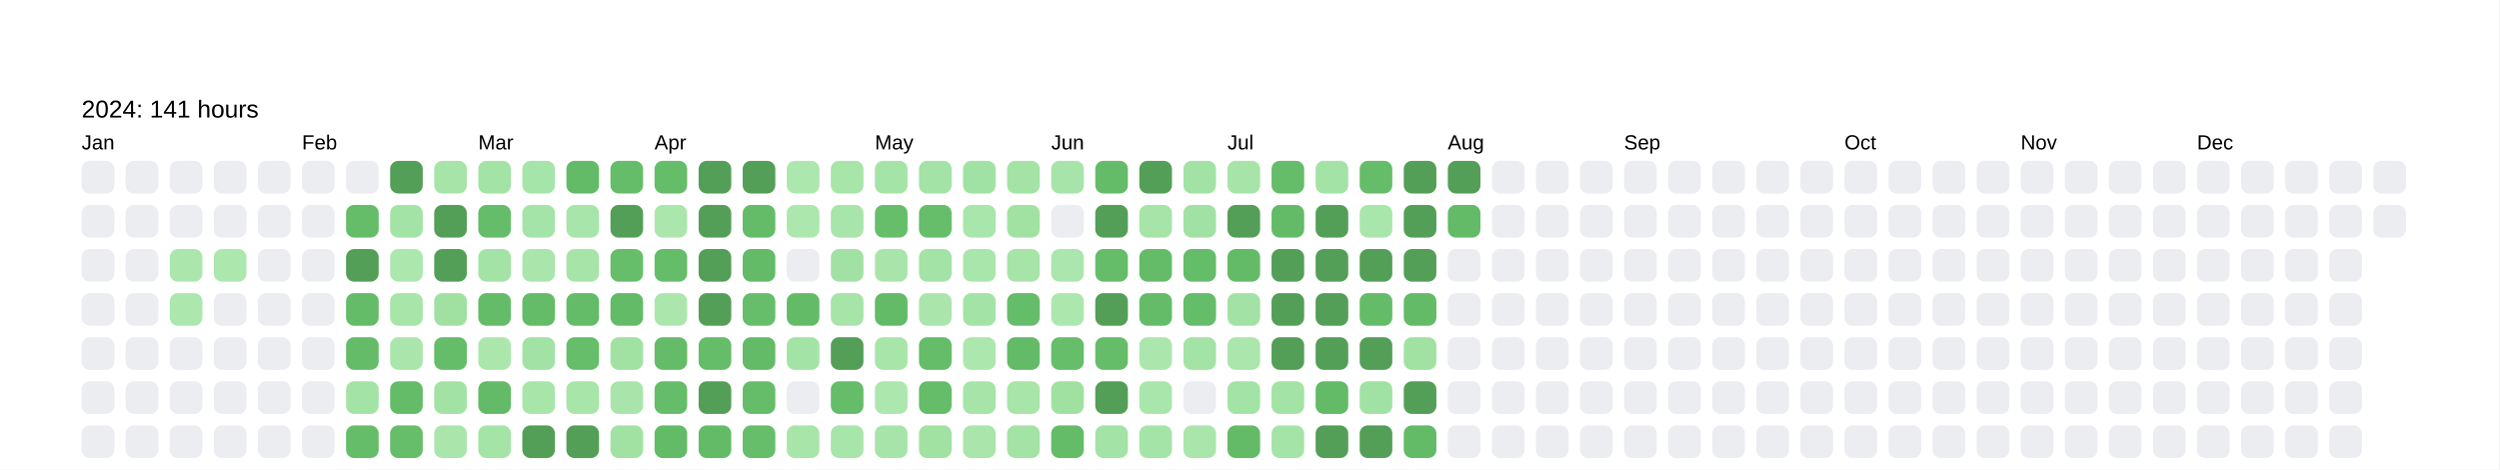
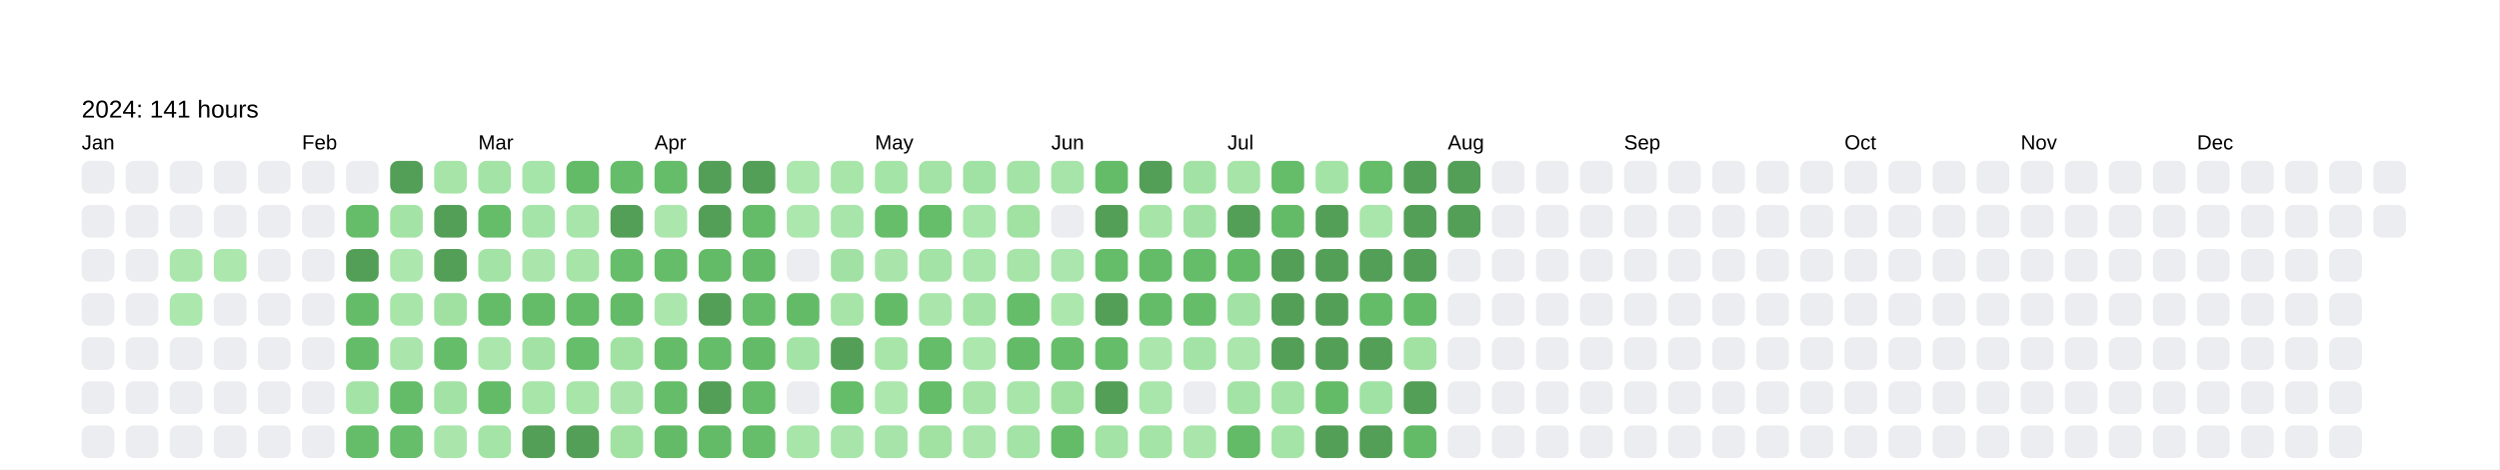
<svg xmlns="http://www.w3.org/2000/svg" baseProfile="full" height="57.5mm" version="1.1" viewBox="0,0,306.2,57.5" width="306.2mm">
  <defs />
  <rect fill="#FFFFFF" height="57.5" width="306.2" x="0" y="0" />
  <text fill="#000000" style="font-size:6px; font-family:Arial; font-weight:bold;" x="10" y="10" />
  <text fill="#000000" style="font-size:3px; font-family:Arial;" x="10" y="14.4">2024: 141 hours</text>
  <text fill="#000000" style="font-size:2.5px; font-family:Arial" x="10" y="18.3">Jan</text>
  <rect fill="#EBEDF0" height="4" rx="1" ry="1" width="4" x="10" y="19.7" />
  <rect fill="#EBEDF0" height="4" rx="1" ry="1" width="4" x="10" y="25.1" />
  <rect fill="#EBEDF0" height="4" rx="1" ry="1" width="4" x="10" y="30.5" />
  <rect fill="#EBEDF0" height="4" rx="1" ry="1" width="4" x="10" y="35.9" />
  <rect fill="#EBEDF0" height="4" rx="1" ry="1" width="4" x="10" y="41.3" />
  <rect fill="#EBEDF0" height="4" rx="1" ry="1" width="4" x="10" y="46.7" />
  <rect fill="#EBEDF0" height="4" rx="1" ry="1" width="4" x="10" y="52.1" />
  <rect fill="#EBEDF0" height="4" rx="1" ry="1" width="4" x="15.4" y="19.7" />
  <rect fill="#EBEDF0" height="4" rx="1" ry="1" width="4" x="15.4" y="25.1" />
  <rect fill="#EBEDF0" height="4" rx="1" ry="1" width="4" x="15.4" y="30.5" />
  <rect fill="#EBEDF0" height="4" rx="1" ry="1" width="4" x="15.4" y="35.9" />
  <rect fill="#EBEDF0" height="4" rx="1" ry="1" width="4" x="15.4" y="41.3" />
  <rect fill="#EBEDF0" height="4" rx="1" ry="1" width="4" x="15.4" y="46.7" />
  <rect fill="#EBEDF0" height="4" rx="1" ry="1" width="4" x="15.4" y="52.1" />
  <rect fill="#EBEDF0" height="4" rx="1" ry="1" width="4" x="20.8" y="19.7" />
  <rect fill="#EBEDF0" height="4" rx="1" ry="1" width="4" x="20.8" y="25.1" />
  <rect fill="#abe7ad" height="4" rx="1" ry="1" width="4" x="20.8" y="30.5" />
  <rect fill="#ace7ae" height="4" rx="1" ry="1" width="4" x="20.8" y="35.9" />
  <rect fill="#EBEDF0" height="4" rx="1" ry="1" width="4" x="20.8" y="41.3" />
  <rect fill="#EBEDF0" height="4" rx="1" ry="1" width="4" x="20.8" y="46.7" />
  <rect fill="#EBEDF0" height="4" rx="1" ry="1" width="4" x="20.8" y="52.1" />
  <rect fill="#EBEDF0" height="4" rx="1" ry="1" width="4" x="26.2" y="19.7" />
  <rect fill="#EBEDF0" height="4" rx="1" ry="1" width="4" x="26.2" y="25.1" />
  <rect fill="#ace7ae" height="4" rx="1" ry="1" width="4" x="26.2" y="30.5" />
  <rect fill="#EBEDF0" height="4" rx="1" ry="1" width="4" x="26.2" y="35.9" />
  <rect fill="#EBEDF0" height="4" rx="1" ry="1" width="4" x="26.2" y="41.3" />
  <rect fill="#EBEDF0" height="4" rx="1" ry="1" width="4" x="26.2" y="46.7" />
  <rect fill="#EBEDF0" height="4" rx="1" ry="1" width="4" x="26.2" y="52.1" />
  <rect fill="#EBEDF0" height="4" rx="1" ry="1" width="4" x="31.6" y="19.7" />
  <rect fill="#EBEDF0" height="4" rx="1" ry="1" width="4" x="31.6" y="25.1" />
  <rect fill="#EBEDF0" height="4" rx="1" ry="1" width="4" x="31.6" y="30.5" />
  <rect fill="#EBEDF0" height="4" rx="1" ry="1" width="4" x="31.6" y="35.9" />
  <rect fill="#EBEDF0" height="4" rx="1" ry="1" width="4" x="31.6" y="41.3" />
  <rect fill="#EBEDF0" height="4" rx="1" ry="1" width="4" x="31.6" y="46.7" />
  <rect fill="#EBEDF0" height="4" rx="1" ry="1" width="4" x="31.6" y="52.1" />
  <text fill="#000000" style="font-size:2.5px; font-family:Arial" x="37.0" y="18.3">Feb</text>
  <rect fill="#EBEDF0" height="4" rx="1" ry="1" width="4" x="37.0" y="19.7" />
  <rect fill="#EBEDF0" height="4" rx="1" ry="1" width="4" x="37.0" y="25.1" />
  <rect fill="#EBEDF0" height="4" rx="1" ry="1" width="4" x="37.0" y="30.5" />
  <rect fill="#EBEDF0" height="4" rx="1" ry="1" width="4" x="37.0" y="35.9" />
  <rect fill="#EBEDF0" height="4" rx="1" ry="1" width="4" x="37.0" y="41.3" />
  <rect fill="#EBEDF0" height="4" rx="1" ry="1" width="4" x="37.0" y="46.7" />
  <rect fill="#EBEDF0" height="4" rx="1" ry="1" width="4" x="37.0" y="52.1" />
  <rect fill="#EBEDF0" height="4" rx="1" ry="1" width="4" x="42.4" y="19.7" />
  <rect fill="#65bc69" height="4" rx="1" ry="1" width="4" x="42.4" y="25.1" />
  <rect fill="#549F57" height="4" rx="1" ry="1" width="4" x="42.4" y="30.5" />
  <rect fill="#64bc68" height="4" rx="1" ry="1" width="4" x="42.4" y="35.9" />
  <rect fill="#64bc69" height="4" rx="1" ry="1" width="4" x="42.4" y="41.3" />
  <rect fill="#a4e3a6" height="4" rx="1" ry="1" width="4" x="42.4" y="46.7" />
  <rect fill="#65bd6a" height="4" rx="1" ry="1" width="4" x="42.4" y="52.1" />
  <rect fill="#549F57" height="4" rx="1" ry="1" width="4" x="47.8" y="19.7" />
  <rect fill="#a4e3a6" height="4" rx="1" ry="1" width="4" x="47.8" y="25.1" />
  <rect fill="#ace7ae" height="4" rx="1" ry="1" width="4" x="47.8" y="30.5" />
  <rect fill="#a7e5a9" height="4" rx="1" ry="1" width="4" x="47.8" y="35.9" />
  <rect fill="#aae6ac" height="4" rx="1" ry="1" width="4" x="47.8" y="41.3" />
  <rect fill="#64bc69" height="4" rx="1" ry="1" width="4" x="47.8" y="46.7" />
  <rect fill="#66bd6a" height="4" rx="1" ry="1" width="4" x="47.8" y="52.1" />
  <rect fill="#a6e4a8" height="4" rx="1" ry="1" width="4" x="53.2" y="19.7" />
  <rect fill="#549F57" height="4" rx="1" ry="1" width="4" x="53.2" y="25.1" />
  <rect fill="#549F57" height="4" rx="1" ry="1" width="4" x="53.2" y="30.5" />
  <rect fill="#a0e1a2" height="4" rx="1" ry="1" width="4" x="53.2" y="35.9" />
  <rect fill="#65bd6a" height="4" rx="1" ry="1" width="4" x="53.2" y="41.3" />
  <rect fill="#a2e2a4" height="4" rx="1" ry="1" width="4" x="53.2" y="46.7" />
  <rect fill="#aae6ac" height="4" rx="1" ry="1" width="4" x="53.2" y="52.1" />
  <text fill="#000000" style="font-size:2.5px; font-family:Arial" x="58.6" y="18.3">Mar</text>
  <rect fill="#a3e3a5" height="4" rx="1" ry="1" width="4" x="58.6" y="19.7" />
  <rect fill="#65bd6a" height="4" rx="1" ry="1" width="4" x="58.6" y="25.1" />
  <rect fill="#a3e3a5" height="4" rx="1" ry="1" width="4" x="58.6" y="30.5" />
  <rect fill="#64bc69" height="4" rx="1" ry="1" width="4" x="58.6" y="35.9" />
  <rect fill="#abe7ad" height="4" rx="1" ry="1" width="4" x="58.6" y="41.3" />
  <rect fill="#63bb68" height="4" rx="1" ry="1" width="4" x="58.6" y="46.7" />
  <rect fill="#a5e4a7" height="4" rx="1" ry="1" width="4" x="58.6" y="52.1" />
  <rect fill="#a6e5a9" height="4" rx="1" ry="1" width="4" x="64" y="19.7" />
  <rect fill="#a5e4a8" height="4" rx="1" ry="1" width="4" x="64" y="25.1" />
  <rect fill="#aae6ac" height="4" rx="1" ry="1" width="4" x="64" y="30.5" />
  <rect fill="#64bc68" height="4" rx="1" ry="1" width="4" x="64" y="35.9" />
  <rect fill="#a2e2a4" height="4" rx="1" ry="1" width="4" x="64" y="41.3" />
  <rect fill="#a7e5a9" height="4" rx="1" ry="1" width="4" x="64" y="46.7" />
  <rect fill="#549F57" height="4" rx="1" ry="1" width="4" x="64" y="52.1" />
  <rect fill="#63bb68" height="4" rx="1" ry="1" width="4" x="69.4" y="19.7" />
  <rect fill="#a8e5aa" height="4" rx="1" ry="1" width="4" x="69.4" y="25.1" />
  <rect fill="#a6e4a8" height="4" rx="1" ry="1" width="4" x="69.4" y="30.5" />
  <rect fill="#64bb68" height="4" rx="1" ry="1" width="4" x="69.4" y="35.9" />
  <rect fill="#66be6a" height="4" rx="1" ry="1" width="4" x="69.4" y="41.3" />
  <rect fill="#a7e5a9" height="4" rx="1" ry="1" width="4" x="69.4" y="46.7" />
  <rect fill="#549F57" height="4" rx="1" ry="1" width="4" x="69.4" y="52.1" />
  <rect fill="#65bd6a" height="4" rx="1" ry="1" width="4" x="74.8" y="19.7" />
  <rect fill="#549F57" height="4" rx="1" ry="1" width="4" x="74.8" y="25.1" />
  <rect fill="#66be6b" height="4" rx="1" ry="1" width="4" x="74.8" y="30.5" />
  <rect fill="#63bb68" height="4" rx="1" ry="1" width="4" x="74.8" y="35.9" />
  <rect fill="#a1e2a3" height="4" rx="1" ry="1" width="4" x="74.8" y="41.3" />
  <rect fill="#a9e5ab" height="4" rx="1" ry="1" width="4" x="74.8" y="46.7" />
  <rect fill="#a1e2a3" height="4" rx="1" ry="1" width="4" x="74.8" y="52.1" />
  <text fill="#000000" style="font-size:2.5px; font-family:Arial" x="80.2" y="18.3">Apr</text>
  <rect fill="#65bd6a" height="4" rx="1" ry="1" width="4" x="80.2" y="19.7" />
  <rect fill="#abe6ad" height="4" rx="1" ry="1" width="4" x="80.2" y="25.1" />
  <rect fill="#65bd69" height="4" rx="1" ry="1" width="4" x="80.2" y="30.5" />
  <rect fill="#abe7ad" height="4" rx="1" ry="1" width="4" x="80.2" y="35.9" />
  <rect fill="#64bc69" height="4" rx="1" ry="1" width="4" x="80.2" y="41.3" />
  <rect fill="#65bd6a" height="4" rx="1" ry="1" width="4" x="80.2" y="46.7" />
  <rect fill="#63bb68" height="4" rx="1" ry="1" width="4" x="80.2" y="52.1" />
  <rect fill="#549F57" height="4" rx="1" ry="1" width="4" x="85.6" y="19.7" />
  <rect fill="#549F57" height="4" rx="1" ry="1" width="4" x="85.6" y="25.1" />
-   <rect fill="#549F57" height="4" rx="1" ry="1" width="4" x="85.6" y="30.5" />
+   <rect fill="#63ba67" height="4" rx="1" ry="1" width="4" x="85.6" y="30.5" />
  <rect fill="#549F57" height="4" rx="1" ry="1" width="4" x="85.6" y="35.9" />
  <rect fill="#65bc69" height="4" rx="1" ry="1" width="4" x="85.6" y="41.3" />
  <rect fill="#549F57" height="4" rx="1" ry="1" width="4" x="85.6" y="46.7" />
  <rect fill="#63bb68" height="4" rx="1" ry="1" width="4" x="85.6" y="52.1" />
  <rect fill="#549F57" height="4" rx="1" ry="1" width="4" x="91" y="19.7" />
  <rect fill="#64bc69" height="4" rx="1" ry="1" width="4" x="91" y="25.1" />
  <rect fill="#63bb68" height="4" rx="1" ry="1" width="4" x="91" y="30.5" />
  <rect fill="#66be6a" height="4" rx="1" ry="1" width="4" x="91" y="35.9" />
  <rect fill="#63bb68" height="4" rx="1" ry="1" width="4" x="91" y="41.3" />
  <rect fill="#65bd6a" height="4" rx="1" ry="1" width="4" x="91" y="46.7" />
  <rect fill="#66be6b" height="4" rx="1" ry="1" width="4" x="91" y="52.1" />
  <rect fill="#ace7ae" height="4" rx="1" ry="1" width="4" x="96.4" y="19.7" />
  <rect fill="#ace7ae" height="4" rx="1" ry="1" width="4" x="96.4" y="25.1" />
  <rect fill="#EBEDF0" height="4" rx="1" ry="1" width="4" x="96.4" y="30.5" />
  <rect fill="#63bb68" height="4" rx="1" ry="1" width="4" x="96.4" y="35.9" />
  <rect fill="#a4e3a6" height="4" rx="1" ry="1" width="4" x="96.4" y="41.3" />
  <rect fill="#EBEDF0" height="4" rx="1" ry="1" width="4" x="96.4" y="46.7" />
  <rect fill="#a7e5a9" height="4" rx="1" ry="1" width="4" x="96.4" y="52.1" />
  <rect fill="#a7e5a9" height="4" rx="1" ry="1" width="4" x="101.8" y="19.7" />
  <rect fill="#a7e5aa" height="4" rx="1" ry="1" width="4" x="101.8" y="25.1" />
  <rect fill="#a1e2a4" height="4" rx="1" ry="1" width="4" x="101.8" y="30.5" />
  <rect fill="#a6e4a8" height="4" rx="1" ry="1" width="4" x="101.8" y="35.9" />
  <rect fill="#549F57" height="4" rx="1" ry="1" width="4" x="101.8" y="41.3" />
  <rect fill="#65bd6a" height="4" rx="1" ry="1" width="4" x="101.8" y="46.7" />
  <rect fill="#a8e5aa" height="4" rx="1" ry="1" width="4" x="101.8" y="52.1" />
  <text fill="#000000" style="font-size:2.5px; font-family:Arial" x="107.2" y="18.3">May</text>
  <rect fill="#a5e4a7" height="4" rx="1" ry="1" width="4" x="107.2" y="19.7" />
  <rect fill="#66be6b" height="4" rx="1" ry="1" width="4" x="107.2" y="25.1" />
  <rect fill="#a9e5ab" height="4" rx="1" ry="1" width="4" x="107.2" y="30.5" />
  <rect fill="#63bb68" height="4" rx="1" ry="1" width="4" x="107.2" y="35.9" />
  <rect fill="#a7e5a9" height="4" rx="1" ry="1" width="4" x="107.2" y="41.3" />
  <rect fill="#ace7ae" height="4" rx="1" ry="1" width="4" x="107.2" y="46.7" />
  <rect fill="#a6e4a9" height="4" rx="1" ry="1" width="4" x="107.2" y="52.1" />
  <rect fill="#a3e3a5" height="4" rx="1" ry="1" width="4" x="112.6" y="19.7" />
  <rect fill="#66be6b" height="4" rx="1" ry="1" width="4" x="112.6" y="25.1" />
  <rect fill="#a3e3a6" height="4" rx="1" ry="1" width="4" x="112.6" y="30.5" />
  <rect fill="#aae6ac" height="4" rx="1" ry="1" width="4" x="112.6" y="35.9" />
  <rect fill="#65bd6a" height="4" rx="1" ry="1" width="4" x="112.6" y="41.3" />
  <rect fill="#65bd6a" height="4" rx="1" ry="1" width="4" x="112.6" y="46.7" />
  <rect fill="#a1e2a3" height="4" rx="1" ry="1" width="4" x="112.6" y="52.1" />
  <rect fill="#a0e2a3" height="4" rx="1" ry="1" width="4" x="118" y="19.7" />
  <rect fill="#a9e6ab" height="4" rx="1" ry="1" width="4" x="118" y="25.1" />
  <rect fill="#a9e6ab" height="4" rx="1" ry="1" width="4" x="118" y="30.5" />
  <rect fill="#a3e3a5" height="4" rx="1" ry="1" width="4" x="118" y="35.9" />
  <rect fill="#ace7ae" height="4" rx="1" ry="1" width="4" x="118" y="41.3" />
  <rect fill="#a6e4a8" height="4" rx="1" ry="1" width="4" x="118" y="46.7" />
  <rect fill="#aae6ac" height="4" rx="1" ry="1" width="4" x="118" y="52.1" />
  <rect fill="#a4e3a6" height="4" rx="1" ry="1" width="4" x="123.4" y="19.7" />
  <rect fill="#a1e2a3" height="4" rx="1" ry="1" width="4" x="123.4" y="25.1" />
  <rect fill="#a6e4a8" height="4" rx="1" ry="1" width="4" x="123.4" y="30.5" />
  <rect fill="#65bd6a" height="4" rx="1" ry="1" width="4" x="123.4" y="35.9" />
  <rect fill="#63bb68" height="4" rx="1" ry="1" width="4" x="123.4" y="41.3" />
  <rect fill="#a7e5a9" height="4" rx="1" ry="1" width="4" x="123.4" y="46.7" />
  <rect fill="#a4e3a6" height="4" rx="1" ry="1" width="4" x="123.4" y="52.1" />
  <text fill="#000000" style="font-size:2.5px; font-family:Arial" x="128.8" y="18.3">Jun</text>
  <rect fill="#a6e4a9" height="4" rx="1" ry="1" width="4" x="128.8" y="19.7" />
  <rect fill="#EBEDF0" height="4" rx="1" ry="1" width="4" x="128.8" y="25.1" />
  <rect fill="#aae6ad" height="4" rx="1" ry="1" width="4" x="128.8" y="30.5" />
  <rect fill="#ace7ae" height="4" rx="1" ry="1" width="4" x="128.8" y="35.9" />
  <rect fill="#66bd6a" height="4" rx="1" ry="1" width="4" x="128.8" y="41.3" />
  <rect fill="#a0e1a2" height="4" rx="1" ry="1" width="4" x="128.8" y="46.7" />
  <rect fill="#64bc69" height="4" rx="1" ry="1" width="4" x="128.8" y="52.1" />
  <rect fill="#64bc69" height="4" rx="1" ry="1" width="4" x="134.2" y="19.7" />
  <rect fill="#549F57" height="4" rx="1" ry="1" width="4" x="134.2" y="25.1" />
  <rect fill="#65bd6a" height="4" rx="1" ry="1" width="4" x="134.2" y="30.5" />
  <rect fill="#549F57" height="4" rx="1" ry="1" width="4" x="134.2" y="35.9" />
  <rect fill="#65bd6a" height="4" rx="1" ry="1" width="4" x="134.2" y="41.3" />
  <rect fill="#549F57" height="4" rx="1" ry="1" width="4" x="134.2" y="46.7" />
  <rect fill="#a4e3a6" height="4" rx="1" ry="1" width="4" x="134.2" y="52.1" />
  <rect fill="#549F57" height="4" rx="1" ry="1" width="4" x="139.6" y="19.7" />
  <rect fill="#a6e4a8" height="4" rx="1" ry="1" width="4" x="139.6" y="25.1" />
  <rect fill="#64bc69" height="4" rx="1" ry="1" width="4" x="139.6" y="30.5" />
  <rect fill="#64bc69" height="4" rx="1" ry="1" width="4" x="139.6" y="35.9" />
  <rect fill="#abe7ad" height="4" rx="1" ry="1" width="4" x="139.6" y="41.3" />
  <rect fill="#a9e6ac" height="4" rx="1" ry="1" width="4" x="139.6" y="46.7" />
  <rect fill="#a5e4a7" height="4" rx="1" ry="1" width="4" x="139.6" y="52.1" />
  <rect fill="#a2e3a5" height="4" rx="1" ry="1" width="4" x="145" y="19.7" />
  <rect fill="#a1e2a4" height="4" rx="1" ry="1" width="4" x="145" y="25.1" />
  <rect fill="#65bd6a" height="4" rx="1" ry="1" width="4" x="145" y="30.5" />
  <rect fill="#65bd6a" height="4" rx="1" ry="1" width="4" x="145" y="35.9" />
  <rect fill="#a3e3a5" height="4" rx="1" ry="1" width="4" x="145" y="41.3" />
  <rect fill="#EBEDF0" height="4" rx="1" ry="1" width="4" x="145" y="46.7" />
  <rect fill="#aae6ac" height="4" rx="1" ry="1" width="4" x="145" y="52.1" />
  <text fill="#000000" style="font-size:2.5px; font-family:Arial" x="150.4" y="18.3">Jul</text>
  <rect fill="#a6e4a8" height="4" rx="1" ry="1" width="4" x="150.4" y="19.7" />
  <rect fill="#549F57" height="4" rx="1" ry="1" width="4" x="150.4" y="25.1" />
  <rect fill="#63bb68" height="4" rx="1" ry="1" width="4" x="150.4" y="30.5" />
  <rect fill="#a2e2a4" height="4" rx="1" ry="1" width="4" x="150.4" y="35.9" />
  <rect fill="#abe6ad" height="4" rx="1" ry="1" width="4" x="150.4" y="41.3" />
  <rect fill="#a4e3a6" height="4" rx="1" ry="1" width="4" x="150.4" y="46.7" />
  <rect fill="#63bb67" height="4" rx="1" ry="1" width="4" x="150.4" y="52.1" />
  <rect fill="#65bd69" height="4" rx="1" ry="1" width="4" x="155.8" y="19.7" />
  <rect fill="#63bb68" height="4" rx="1" ry="1" width="4" x="155.8" y="25.1" />
  <rect fill="#549F57" height="4" rx="1" ry="1" width="4" x="155.8" y="30.5" />
  <rect fill="#549F57" height="4" rx="1" ry="1" width="4" x="155.8" y="35.9" />
  <rect fill="#549F57" height="4" rx="1" ry="1" width="4" x="155.8" y="41.3" />
  <rect fill="#a3e3a5" height="4" rx="1" ry="1" width="4" x="155.8" y="46.7" />
  <rect fill="#a5e4a7" height="4" rx="1" ry="1" width="4" x="155.8" y="52.1" />
  <rect fill="#a4e3a6" height="4" rx="1" ry="1" width="4" x="161.2" y="19.7" />
  <rect fill="#549F57" height="4" rx="1" ry="1" width="4" x="161.2" y="25.1" />
  <rect fill="#549F57" height="4" rx="1" ry="1" width="4" x="161.2" y="30.5" />
  <rect fill="#549F57" height="4" rx="1" ry="1" width="4" x="161.2" y="35.9" />
  <rect fill="#549F57" height="4" rx="1" ry="1" width="4" x="161.2" y="41.3" />
  <rect fill="#63bb68" height="4" rx="1" ry="1" width="4" x="161.2" y="46.7" />
  <rect fill="#549F57" height="4" rx="1" ry="1" width="4" x="161.2" y="52.1" />
  <rect fill="#65bd6a" height="4" rx="1" ry="1" width="4" x="166.6" y="19.7" />
  <rect fill="#a9e6ab" height="4" rx="1" ry="1" width="4" x="166.6" y="25.1" />
  <rect fill="#549F57" height="4" rx="1" ry="1" width="4" x="166.6" y="30.5" />
  <rect fill="#64bc69" height="4" rx="1" ry="1" width="4" x="166.6" y="35.9" />
  <rect fill="#549F57" height="4" rx="1" ry="1" width="4" x="166.6" y="41.3" />
  <rect fill="#a0e2a3" height="4" rx="1" ry="1" width="4" x="166.6" y="46.7" />
  <rect fill="#549F57" height="4" rx="1" ry="1" width="4" x="166.6" y="52.1" />
  <rect fill="#549F57" height="4" rx="1" ry="1" width="4" x="172" y="19.7" />
  <rect fill="#549F57" height="4" rx="1" ry="1" width="4" x="172" y="25.1" />
  <rect fill="#549F57" height="4" rx="1" ry="1" width="4" x="172" y="30.5" />
  <rect fill="#63bb68" height="4" rx="1" ry="1" width="4" x="172" y="35.9" />
  <rect fill="#a1e2a3" height="4" rx="1" ry="1" width="4" x="172" y="41.3" />
  <rect fill="#549F57" height="4" rx="1" ry="1" width="4" x="172" y="46.7" />
  <rect fill="#63bb68" height="4" rx="1" ry="1" width="4" x="172" y="52.1" />
  <text fill="#000000" style="font-size:2.5px; font-family:Arial" x="177.4" y="18.3">Aug</text>
  <rect fill="#549F57" height="4" rx="1" ry="1" width="4" x="177.4" y="19.7" />
-   <rect fill="#63bb68" height="4" rx="1" ry="1" width="4" x="177.4" y="25.1" />
+   <rect fill="#549F57" height="4" rx="1" ry="1" width="4" x="177.4" y="25.1" />
  <rect fill="#EBEDF0" height="4" rx="1" ry="1" width="4" x="177.4" y="30.5" />
  <rect fill="#EBEDF0" height="4" rx="1" ry="1" width="4" x="177.4" y="35.9" />
  <rect fill="#EBEDF0" height="4" rx="1" ry="1" width="4" x="177.4" y="41.3" />
  <rect fill="#EBEDF0" height="4" rx="1" ry="1" width="4" x="177.4" y="46.7" />
  <rect fill="#EBEDF0" height="4" rx="1" ry="1" width="4" x="177.4" y="52.1" />
  <rect fill="#EBEDF0" height="4" rx="1" ry="1" width="4" x="182.8" y="19.7" />
  <rect fill="#EBEDF0" height="4" rx="1" ry="1" width="4" x="182.8" y="25.1" />
  <rect fill="#EBEDF0" height="4" rx="1" ry="1" width="4" x="182.8" y="30.5" />
  <rect fill="#EBEDF0" height="4" rx="1" ry="1" width="4" x="182.8" y="35.9" />
  <rect fill="#EBEDF0" height="4" rx="1" ry="1" width="4" x="182.8" y="41.3" />
  <rect fill="#EBEDF0" height="4" rx="1" ry="1" width="4" x="182.8" y="46.7" />
  <rect fill="#EBEDF0" height="4" rx="1" ry="1" width="4" x="182.8" y="52.1" />
  <rect fill="#EBEDF0" height="4" rx="1" ry="1" width="4" x="188.2" y="19.7" />
  <rect fill="#EBEDF0" height="4" rx="1" ry="1" width="4" x="188.2" y="25.1" />
  <rect fill="#EBEDF0" height="4" rx="1" ry="1" width="4" x="188.2" y="30.5" />
  <rect fill="#EBEDF0" height="4" rx="1" ry="1" width="4" x="188.2" y="35.9" />
  <rect fill="#EBEDF0" height="4" rx="1" ry="1" width="4" x="188.2" y="41.3" />
  <rect fill="#EBEDF0" height="4" rx="1" ry="1" width="4" x="188.2" y="46.7" />
  <rect fill="#EBEDF0" height="4" rx="1" ry="1" width="4" x="188.2" y="52.1" />
  <rect fill="#EBEDF0" height="4" rx="1" ry="1" width="4" x="193.6" y="19.7" />
  <rect fill="#EBEDF0" height="4" rx="1" ry="1" width="4" x="193.6" y="25.1" />
  <rect fill="#EBEDF0" height="4" rx="1" ry="1" width="4" x="193.6" y="30.5" />
  <rect fill="#EBEDF0" height="4" rx="1" ry="1" width="4" x="193.6" y="35.9" />
  <rect fill="#EBEDF0" height="4" rx="1" ry="1" width="4" x="193.6" y="41.3" />
  <rect fill="#EBEDF0" height="4" rx="1" ry="1" width="4" x="193.6" y="46.7" />
  <rect fill="#EBEDF0" height="4" rx="1" ry="1" width="4" x="193.6" y="52.1" />
  <text fill="#000000" style="font-size:2.5px; font-family:Arial" x="199" y="18.3">Sep</text>
  <rect fill="#EBEDF0" height="4" rx="1" ry="1" width="4" x="199" y="19.7" />
  <rect fill="#EBEDF0" height="4" rx="1" ry="1" width="4" x="199" y="25.1" />
  <rect fill="#EBEDF0" height="4" rx="1" ry="1" width="4" x="199" y="30.5" />
  <rect fill="#EBEDF0" height="4" rx="1" ry="1" width="4" x="199" y="35.9" />
  <rect fill="#EBEDF0" height="4" rx="1" ry="1" width="4" x="199" y="41.3" />
  <rect fill="#EBEDF0" height="4" rx="1" ry="1" width="4" x="199" y="46.7" />
  <rect fill="#EBEDF0" height="4" rx="1" ry="1" width="4" x="199" y="52.1" />
  <rect fill="#EBEDF0" height="4" rx="1" ry="1" width="4" x="204.4" y="19.7" />
  <rect fill="#EBEDF0" height="4" rx="1" ry="1" width="4" x="204.4" y="25.1" />
  <rect fill="#EBEDF0" height="4" rx="1" ry="1" width="4" x="204.4" y="30.5" />
  <rect fill="#EBEDF0" height="4" rx="1" ry="1" width="4" x="204.4" y="35.9" />
  <rect fill="#EBEDF0" height="4" rx="1" ry="1" width="4" x="204.4" y="41.3" />
  <rect fill="#EBEDF0" height="4" rx="1" ry="1" width="4" x="204.4" y="46.7" />
  <rect fill="#EBEDF0" height="4" rx="1" ry="1" width="4" x="204.4" y="52.1" />
  <rect fill="#EBEDF0" height="4" rx="1" ry="1" width="4" x="209.8" y="19.7" />
  <rect fill="#EBEDF0" height="4" rx="1" ry="1" width="4" x="209.8" y="25.1" />
  <rect fill="#EBEDF0" height="4" rx="1" ry="1" width="4" x="209.8" y="30.5" />
  <rect fill="#EBEDF0" height="4" rx="1" ry="1" width="4" x="209.8" y="35.9" />
  <rect fill="#EBEDF0" height="4" rx="1" ry="1" width="4" x="209.8" y="41.3" />
  <rect fill="#EBEDF0" height="4" rx="1" ry="1" width="4" x="209.8" y="46.7" />
  <rect fill="#EBEDF0" height="4" rx="1" ry="1" width="4" x="209.8" y="52.1" />
  <rect fill="#EBEDF0" height="4" rx="1" ry="1" width="4" x="215.2" y="19.7" />
  <rect fill="#EBEDF0" height="4" rx="1" ry="1" width="4" x="215.2" y="25.1" />
  <rect fill="#EBEDF0" height="4" rx="1" ry="1" width="4" x="215.2" y="30.5" />
  <rect fill="#EBEDF0" height="4" rx="1" ry="1" width="4" x="215.2" y="35.9" />
  <rect fill="#EBEDF0" height="4" rx="1" ry="1" width="4" x="215.2" y="41.3" />
  <rect fill="#EBEDF0" height="4" rx="1" ry="1" width="4" x="215.2" y="46.7" />
  <rect fill="#EBEDF0" height="4" rx="1" ry="1" width="4" x="215.2" y="52.1" />
  <rect fill="#EBEDF0" height="4" rx="1" ry="1" width="4" x="220.6" y="19.7" />
  <rect fill="#EBEDF0" height="4" rx="1" ry="1" width="4" x="220.6" y="25.1" />
  <rect fill="#EBEDF0" height="4" rx="1" ry="1" width="4" x="220.6" y="30.5" />
  <rect fill="#EBEDF0" height="4" rx="1" ry="1" width="4" x="220.6" y="35.9" />
  <rect fill="#EBEDF0" height="4" rx="1" ry="1" width="4" x="220.6" y="41.3" />
  <rect fill="#EBEDF0" height="4" rx="1" ry="1" width="4" x="220.6" y="46.7" />
  <rect fill="#EBEDF0" height="4" rx="1" ry="1" width="4" x="220.6" y="52.1" />
  <text fill="#000000" style="font-size:2.5px; font-family:Arial" x="226" y="18.3">Oct</text>
  <rect fill="#EBEDF0" height="4" rx="1" ry="1" width="4" x="226" y="19.7" />
  <rect fill="#EBEDF0" height="4" rx="1" ry="1" width="4" x="226" y="25.1" />
  <rect fill="#EBEDF0" height="4" rx="1" ry="1" width="4" x="226" y="30.5" />
  <rect fill="#EBEDF0" height="4" rx="1" ry="1" width="4" x="226" y="35.9" />
  <rect fill="#EBEDF0" height="4" rx="1" ry="1" width="4" x="226" y="41.3" />
  <rect fill="#EBEDF0" height="4" rx="1" ry="1" width="4" x="226" y="46.7" />
  <rect fill="#EBEDF0" height="4" rx="1" ry="1" width="4" x="226" y="52.1" />
  <rect fill="#EBEDF0" height="4" rx="1" ry="1" width="4" x="231.4" y="19.7" />
  <rect fill="#EBEDF0" height="4" rx="1" ry="1" width="4" x="231.4" y="25.1" />
  <rect fill="#EBEDF0" height="4" rx="1" ry="1" width="4" x="231.4" y="30.5" />
  <rect fill="#EBEDF0" height="4" rx="1" ry="1" width="4" x="231.4" y="35.9" />
  <rect fill="#EBEDF0" height="4" rx="1" ry="1" width="4" x="231.4" y="41.3" />
  <rect fill="#EBEDF0" height="4" rx="1" ry="1" width="4" x="231.4" y="46.7" />
  <rect fill="#EBEDF0" height="4" rx="1" ry="1" width="4" x="231.4" y="52.1" />
  <rect fill="#EBEDF0" height="4" rx="1" ry="1" width="4" x="236.8" y="19.7" />
  <rect fill="#EBEDF0" height="4" rx="1" ry="1" width="4" x="236.8" y="25.1" />
  <rect fill="#EBEDF0" height="4" rx="1" ry="1" width="4" x="236.8" y="30.5" />
  <rect fill="#EBEDF0" height="4" rx="1" ry="1" width="4" x="236.8" y="35.9" />
  <rect fill="#EBEDF0" height="4" rx="1" ry="1" width="4" x="236.8" y="41.3" />
  <rect fill="#EBEDF0" height="4" rx="1" ry="1" width="4" x="236.8" y="46.7" />
  <rect fill="#EBEDF0" height="4" rx="1" ry="1" width="4" x="236.8" y="52.1" />
  <rect fill="#EBEDF0" height="4" rx="1" ry="1" width="4" x="242.2" y="19.7" />
  <rect fill="#EBEDF0" height="4" rx="1" ry="1" width="4" x="242.2" y="25.1" />
  <rect fill="#EBEDF0" height="4" rx="1" ry="1" width="4" x="242.2" y="30.5" />
  <rect fill="#EBEDF0" height="4" rx="1" ry="1" width="4" x="242.2" y="35.9" />
  <rect fill="#EBEDF0" height="4" rx="1" ry="1" width="4" x="242.2" y="41.3" />
  <rect fill="#EBEDF0" height="4" rx="1" ry="1" width="4" x="242.2" y="46.7" />
  <rect fill="#EBEDF0" height="4" rx="1" ry="1" width="4" x="242.2" y="52.1" />
  <text fill="#000000" style="font-size:2.5px; font-family:Arial" x="247.6" y="18.3">Nov</text>
  <rect fill="#EBEDF0" height="4" rx="1" ry="1" width="4" x="247.6" y="19.7" />
  <rect fill="#EBEDF0" height="4" rx="1" ry="1" width="4" x="247.6" y="25.1" />
  <rect fill="#EBEDF0" height="4" rx="1" ry="1" width="4" x="247.6" y="30.5" />
  <rect fill="#EBEDF0" height="4" rx="1" ry="1" width="4" x="247.6" y="35.9" />
  <rect fill="#EBEDF0" height="4" rx="1" ry="1" width="4" x="247.6" y="41.3" />
  <rect fill="#EBEDF0" height="4" rx="1" ry="1" width="4" x="247.6" y="46.7" />
  <rect fill="#EBEDF0" height="4" rx="1" ry="1" width="4" x="247.6" y="52.1" />
  <rect fill="#EBEDF0" height="4" rx="1" ry="1" width="4" x="253" y="19.7" />
  <rect fill="#EBEDF0" height="4" rx="1" ry="1" width="4" x="253" y="25.1" />
  <rect fill="#EBEDF0" height="4" rx="1" ry="1" width="4" x="253" y="30.5" />
  <rect fill="#EBEDF0" height="4" rx="1" ry="1" width="4" x="253" y="35.9" />
  <rect fill="#EBEDF0" height="4" rx="1" ry="1" width="4" x="253" y="41.3" />
  <rect fill="#EBEDF0" height="4" rx="1" ry="1" width="4" x="253" y="46.7" />
  <rect fill="#EBEDF0" height="4" rx="1" ry="1" width="4" x="253" y="52.1" />
  <rect fill="#EBEDF0" height="4" rx="1" ry="1" width="4" x="258.4" y="19.7" />
  <rect fill="#EBEDF0" height="4" rx="1" ry="1" width="4" x="258.4" y="25.1" />
  <rect fill="#EBEDF0" height="4" rx="1" ry="1" width="4" x="258.4" y="30.5" />
  <rect fill="#EBEDF0" height="4" rx="1" ry="1" width="4" x="258.4" y="35.9" />
  <rect fill="#EBEDF0" height="4" rx="1" ry="1" width="4" x="258.4" y="41.3" />
  <rect fill="#EBEDF0" height="4" rx="1" ry="1" width="4" x="258.4" y="46.7" />
  <rect fill="#EBEDF0" height="4" rx="1" ry="1" width="4" x="258.4" y="52.1" />
  <rect fill="#EBEDF0" height="4" rx="1" ry="1" width="4" x="263.8" y="19.7" />
  <rect fill="#EBEDF0" height="4" rx="1" ry="1" width="4" x="263.8" y="25.1" />
  <rect fill="#EBEDF0" height="4" rx="1" ry="1" width="4" x="263.8" y="30.5" />
  <rect fill="#EBEDF0" height="4" rx="1" ry="1" width="4" x="263.8" y="35.9" />
  <rect fill="#EBEDF0" height="4" rx="1" ry="1" width="4" x="263.8" y="41.3" />
  <rect fill="#EBEDF0" height="4" rx="1" ry="1" width="4" x="263.8" y="46.7" />
  <rect fill="#EBEDF0" height="4" rx="1" ry="1" width="4" x="263.8" y="52.1" />
  <text fill="#000000" style="font-size:2.5px; font-family:Arial" x="269.2" y="18.3">Dec</text>
  <rect fill="#EBEDF0" height="4" rx="1" ry="1" width="4" x="269.2" y="19.7" />
  <rect fill="#EBEDF0" height="4" rx="1" ry="1" width="4" x="269.2" y="25.1" />
  <rect fill="#EBEDF0" height="4" rx="1" ry="1" width="4" x="269.2" y="30.5" />
  <rect fill="#EBEDF0" height="4" rx="1" ry="1" width="4" x="269.2" y="35.9" />
  <rect fill="#EBEDF0" height="4" rx="1" ry="1" width="4" x="269.2" y="41.3" />
  <rect fill="#EBEDF0" height="4" rx="1" ry="1" width="4" x="269.2" y="46.7" />
  <rect fill="#EBEDF0" height="4" rx="1" ry="1" width="4" x="269.2" y="52.1" />
  <rect fill="#EBEDF0" height="4" rx="1" ry="1" width="4" x="274.6" y="19.7" />
  <rect fill="#EBEDF0" height="4" rx="1" ry="1" width="4" x="274.6" y="25.1" />
  <rect fill="#EBEDF0" height="4" rx="1" ry="1" width="4" x="274.6" y="30.5" />
  <rect fill="#EBEDF0" height="4" rx="1" ry="1" width="4" x="274.6" y="35.9" />
  <rect fill="#EBEDF0" height="4" rx="1" ry="1" width="4" x="274.6" y="41.3" />
  <rect fill="#EBEDF0" height="4" rx="1" ry="1" width="4" x="274.6" y="46.7" />
  <rect fill="#EBEDF0" height="4" rx="1" ry="1" width="4" x="274.6" y="52.1" />
  <rect fill="#EBEDF0" height="4" rx="1" ry="1" width="4" x="280" y="19.7" />
  <rect fill="#EBEDF0" height="4" rx="1" ry="1" width="4" x="280" y="25.1" />
  <rect fill="#EBEDF0" height="4" rx="1" ry="1" width="4" x="280" y="30.5" />
  <rect fill="#EBEDF0" height="4" rx="1" ry="1" width="4" x="280" y="35.9" />
  <rect fill="#EBEDF0" height="4" rx="1" ry="1" width="4" x="280" y="41.3" />
  <rect fill="#EBEDF0" height="4" rx="1" ry="1" width="4" x="280" y="46.7" />
  <rect fill="#EBEDF0" height="4" rx="1" ry="1" width="4" x="280" y="52.1" />
  <rect fill="#EBEDF0" height="4" rx="1" ry="1" width="4" x="285.4" y="19.7" />
  <rect fill="#EBEDF0" height="4" rx="1" ry="1" width="4" x="285.4" y="25.1" />
  <rect fill="#EBEDF0" height="4" rx="1" ry="1" width="4" x="285.4" y="30.5" />
  <rect fill="#EBEDF0" height="4" rx="1" ry="1" width="4" x="285.4" y="35.9" />
  <rect fill="#EBEDF0" height="4" rx="1" ry="1" width="4" x="285.4" y="41.3" />
  <rect fill="#EBEDF0" height="4" rx="1" ry="1" width="4" x="285.4" y="46.7" />
  <rect fill="#EBEDF0" height="4" rx="1" ry="1" width="4" x="285.4" y="52.1" />
  <rect fill="#EBEDF0" height="4" rx="1" ry="1" width="4" x="290.8" y="19.7" />
  <rect fill="#EBEDF0" height="4" rx="1" ry="1" width="4" x="290.8" y="25.1" />
</svg>
